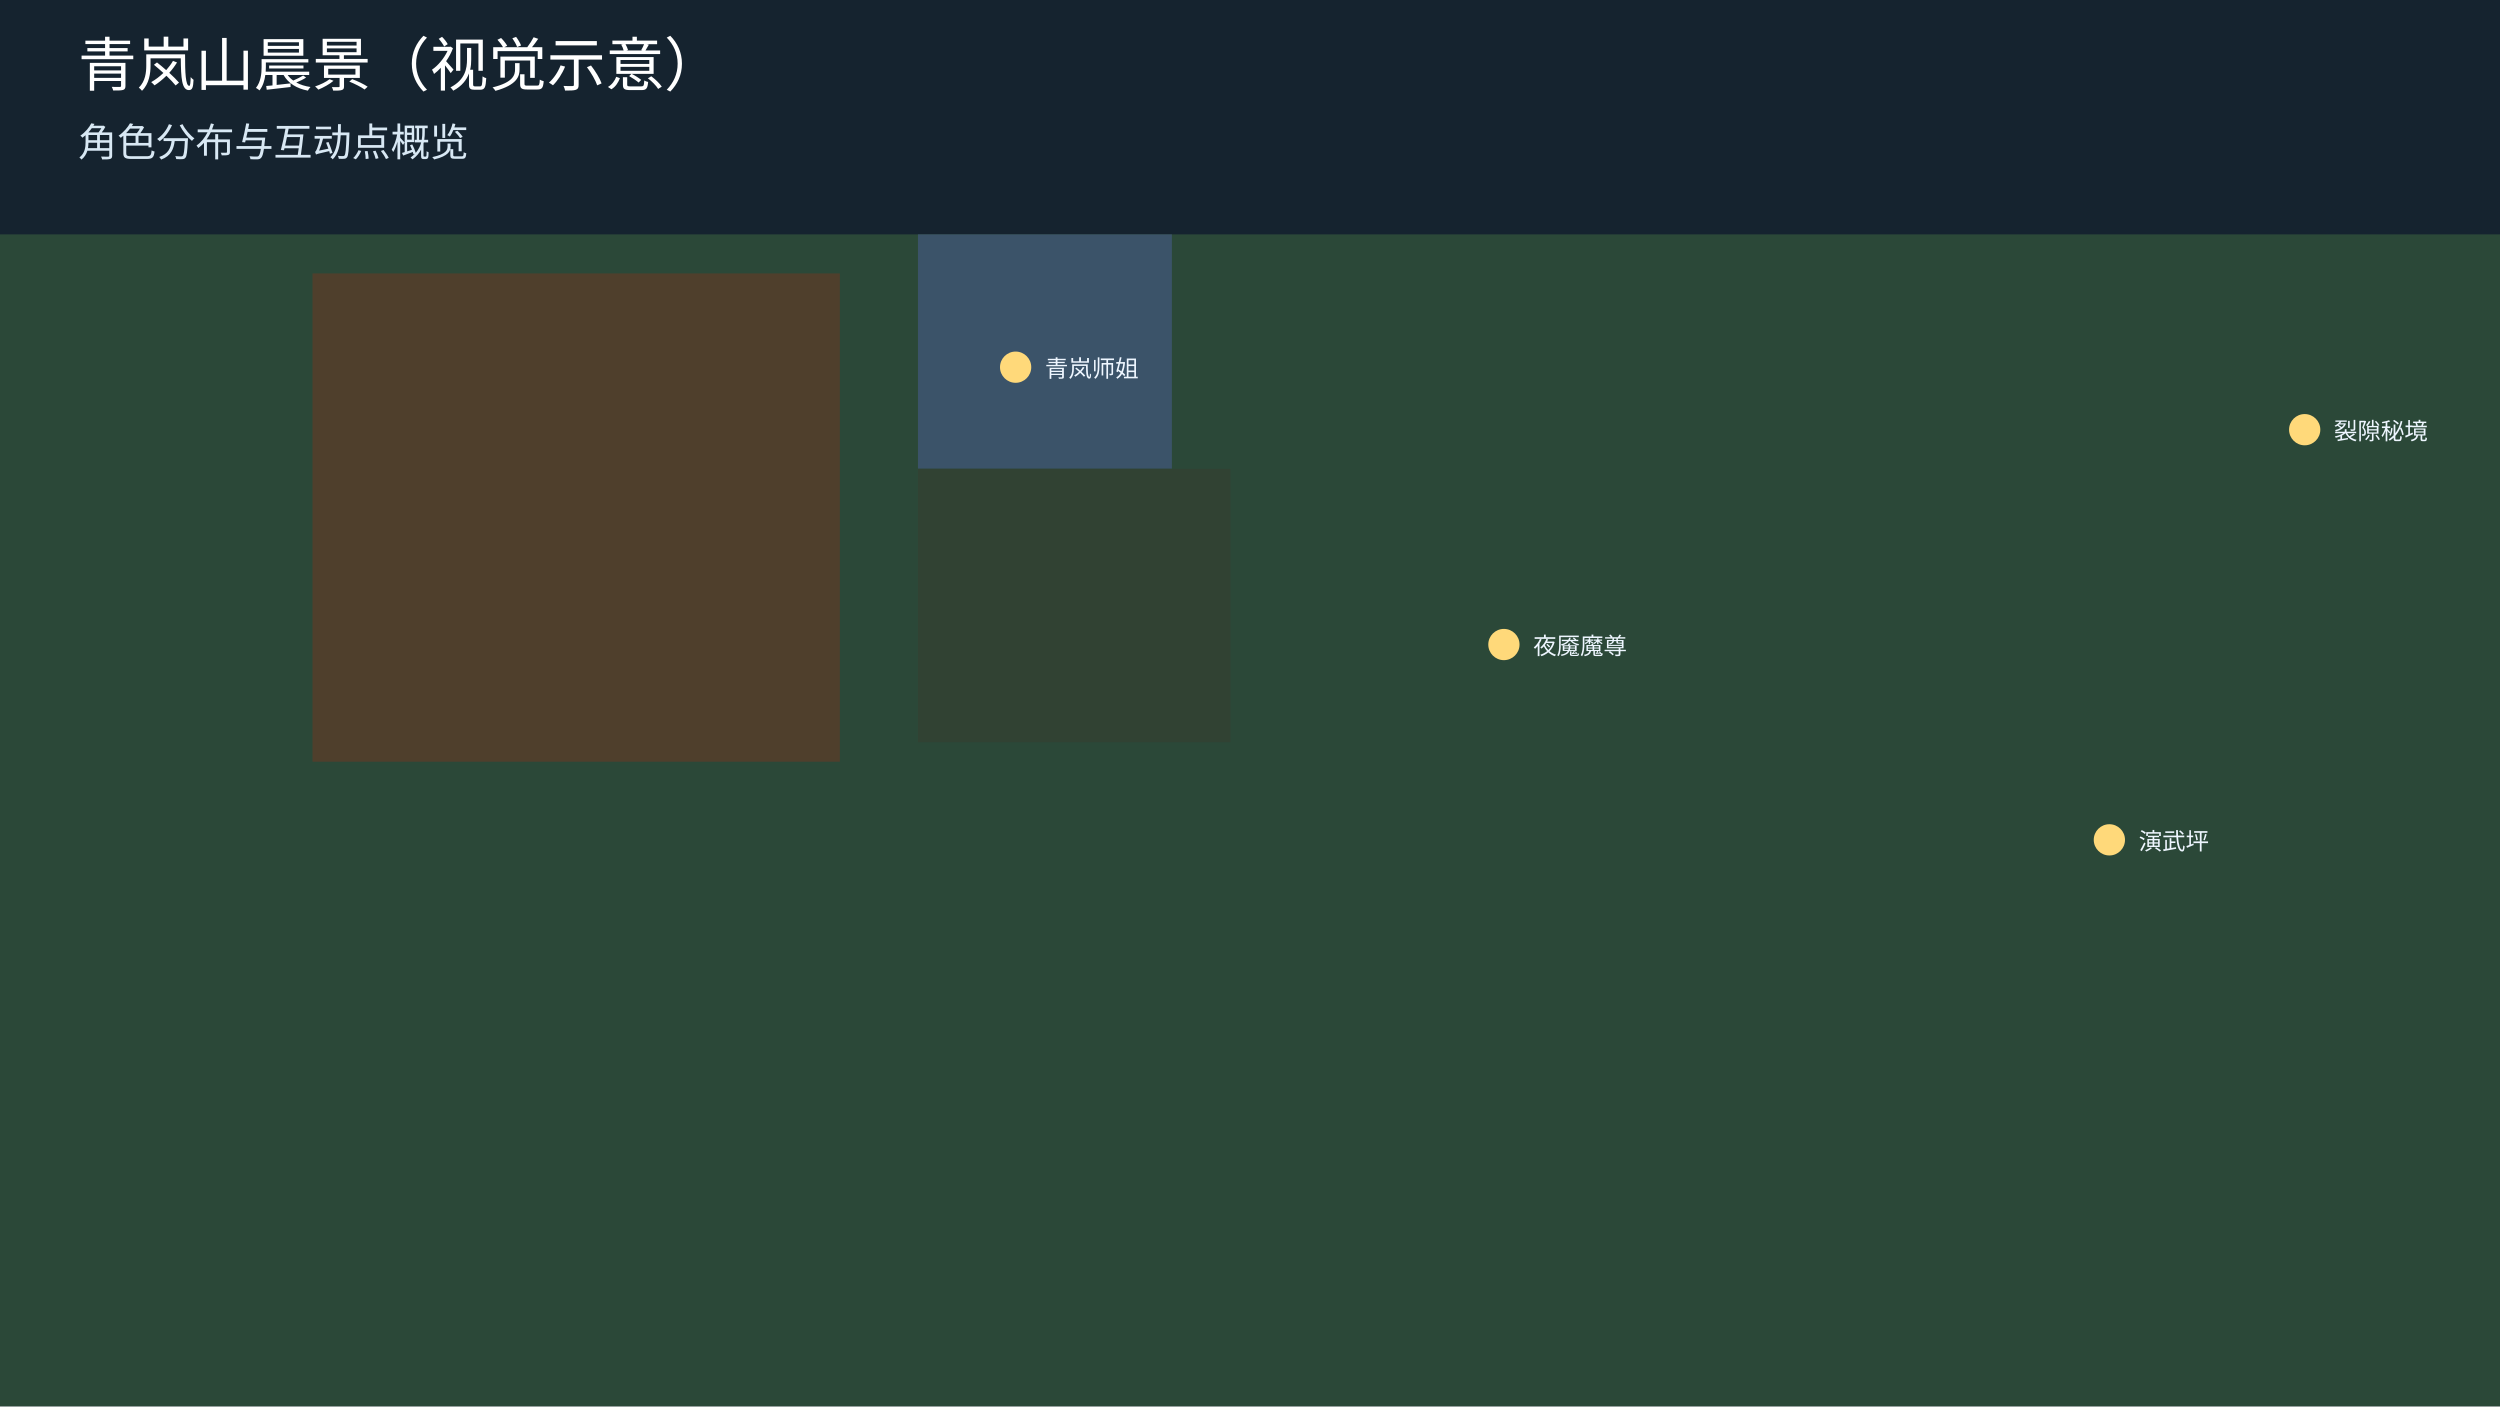
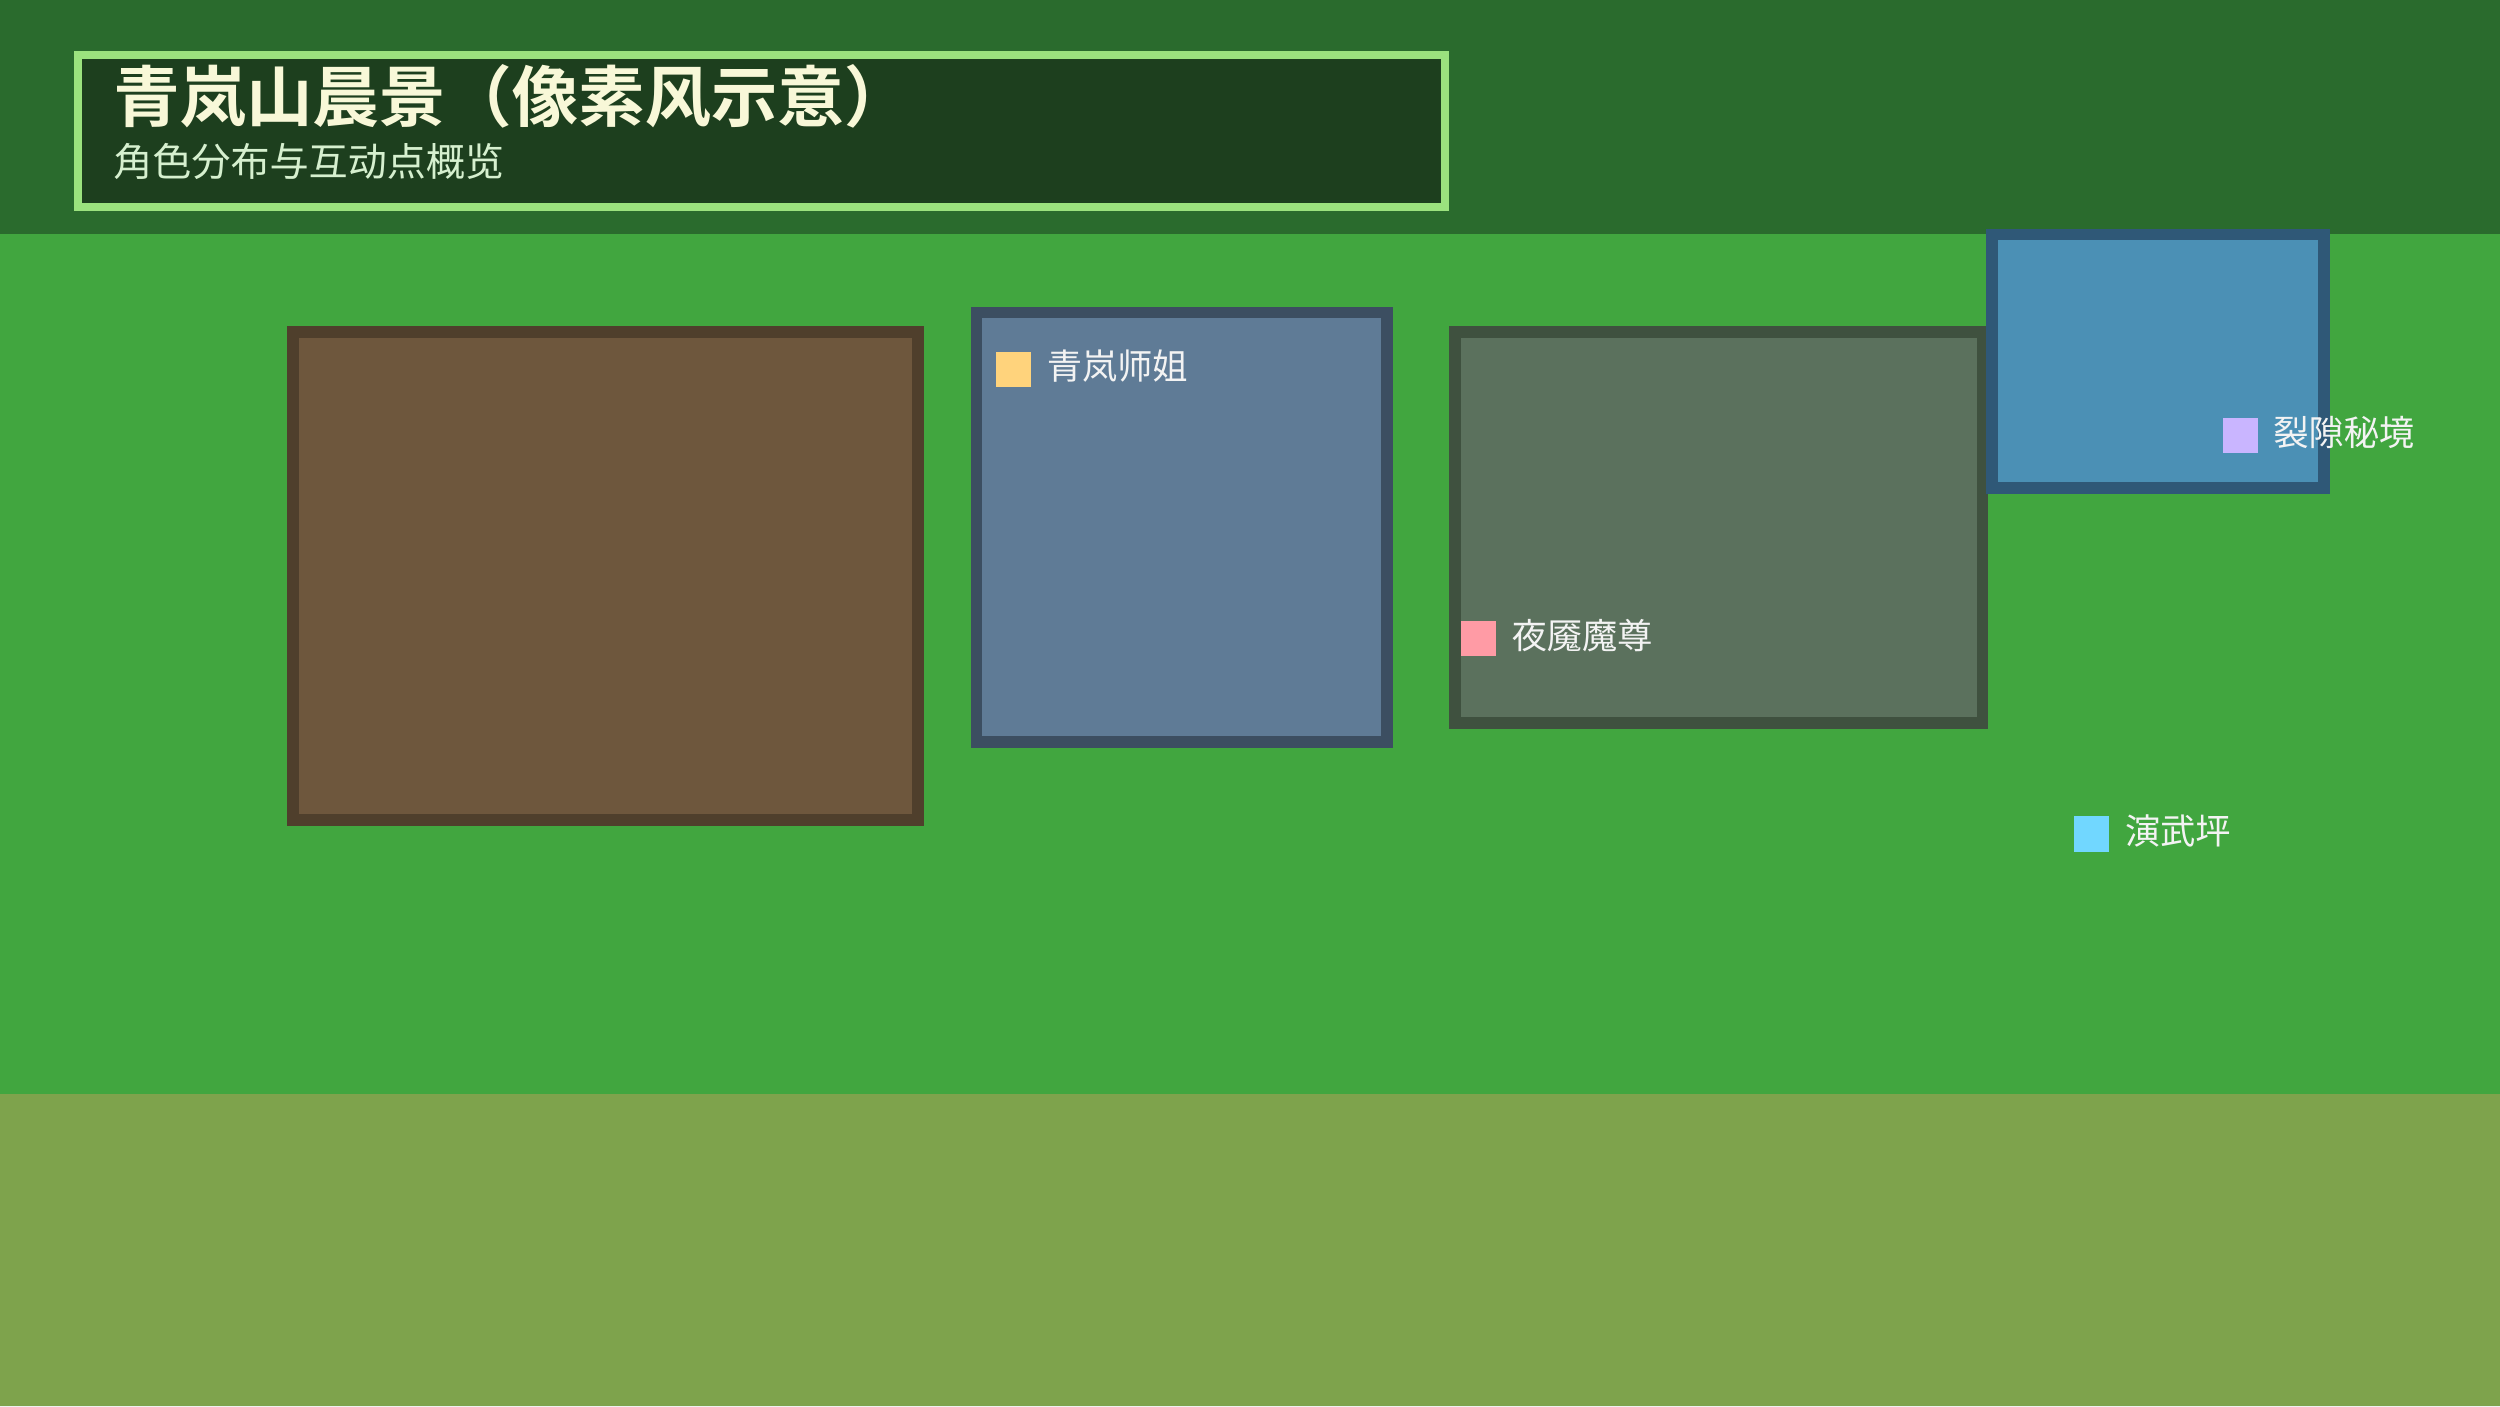
- <svg xmlns="http://www.w3.org/2000/svg" width="1280" height="720">
-   <rect width="1280" height="720" fill="#15232f" />
-   <rect y="120" width="1280" height="600" fill="#2b4838" />
-   <rect x="160" y="140" width="270" height="250" fill="#4f3f2c" />
-   <rect x="470" y="120" width="130" height="120" fill="#3b5369" />
-   <rect x="470" y="240" width="160" height="140" fill="#314233" />
-   <text x="40" y="44" fill="white" font-size="30">青岚山晨景（视觉示意）</text>
-   <text x="40" y="80" fill="#d8e8f4" font-size="20">角色分布与互动点概览</text>
-   <circle cx="520" cy="188" r="8" fill="#ffd97a" />
-   <text x="535" y="193" fill="#eef6ff">青岚师姐</text>
-   <circle cx="770" cy="330" r="8" fill="#ffd97a" />
-   <text x="785" y="335" fill="#eef6ff">夜魇魔尊</text>
-   <circle cx="1080" cy="430" r="8" fill="#ffd97a" />
-   <text x="1095" y="435" fill="#eef6ff">演武坪</text>
-   <circle cx="1180" cy="220" r="8" fill="#ffd97a" />
-   <text x="1195" y="225" fill="#eef6ff">裂隙秘境</text>
+ <svg xmlns="http://www.w3.org/2000/svg" width="1280" height="720" viewBox="0 0 1280 720" role="img" aria-label="青岚山晨景像素风视觉示意图" shape-rendering="crispEdges">
+   <defs>
+     <style>
+       .title { fill: #f8f8d8; font-size: 34px; font-weight: 700; }
+       .subtitle { fill: #d6f0cf; font-size: 20px; }
+       .label { fill: #f3f3f3; font-size: 18px; }
+     </style>
+   </defs>
+   <rect width="1280" height="720" fill="#2a6b2d" />
+   <rect x="0" y="120" width="1280" height="600" fill="#41a63f" />
+   <rect x="0" y="560" width="1280" height="160" fill="#c8a05a" opacity="0.45" />
+   <rect x="40" y="28" width="700" height="78" fill="#1d3f1e" stroke="#9be27e" stroke-width="4" />
+   <text x="58" y="62" class="title">青岚山晨景（像素风示意）</text>
+   <text x="58" y="90" class="subtitle">角色分布与互动点概览</text>
+   <rect x="150" y="170" width="320" height="250" fill="#6e573d" stroke="#4f3f2c" stroke-width="6" />
+   <rect x="500" y="160" width="210" height="220" fill="#5f7b96" stroke="#3c4e61" stroke-width="6" />
+   <rect x="745" y="170" width="270" height="200" fill="#5b715d" stroke="#3f513f" stroke-width="6" />
+   <rect x="1020" y="120" width="170" height="130" fill="#4b90b5" stroke="#2f5877" stroke-width="6" />
+   <rect x="510" y="180" width="18" height="18" fill="#ffd37c" />
+   <text x="536" y="194" class="label">青岚师姐</text>
+   <rect x="748" y="318" width="18" height="18" fill="#ff9ba5" />
+   <text x="774" y="332" class="label">夜魇魔尊</text>
+   <rect x="1062" y="418" width="18" height="18" fill="#71d7ff" />
+   <text x="1088" y="432" class="label">演武坪</text>
+   <rect x="1138" y="214" width="18" height="18" fill="#c9b5ff" />
+   <text x="1164" y="228" class="label">裂隙秘境</text>
</svg>
